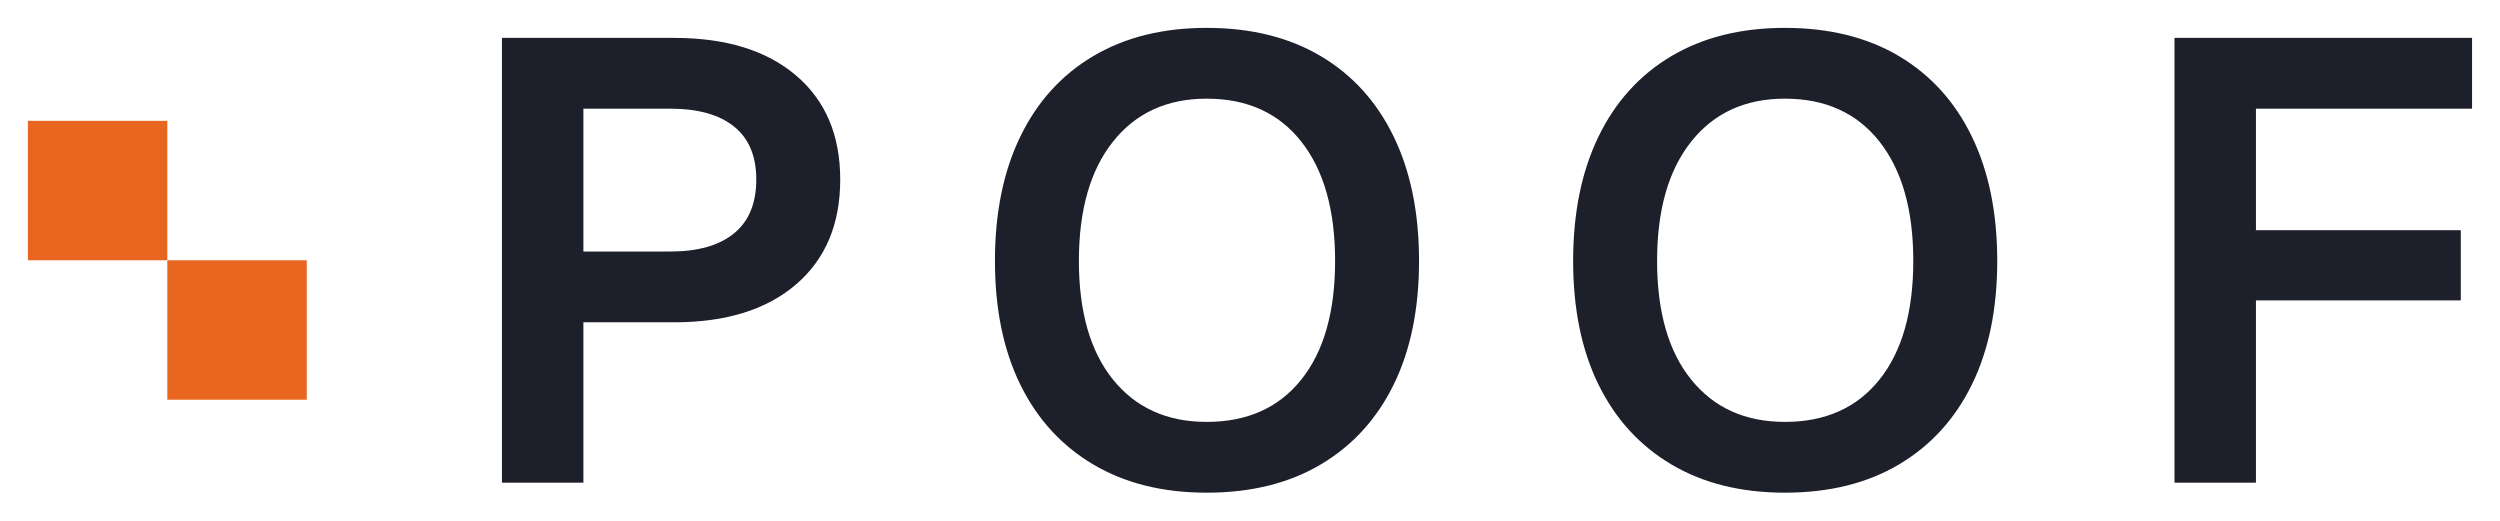
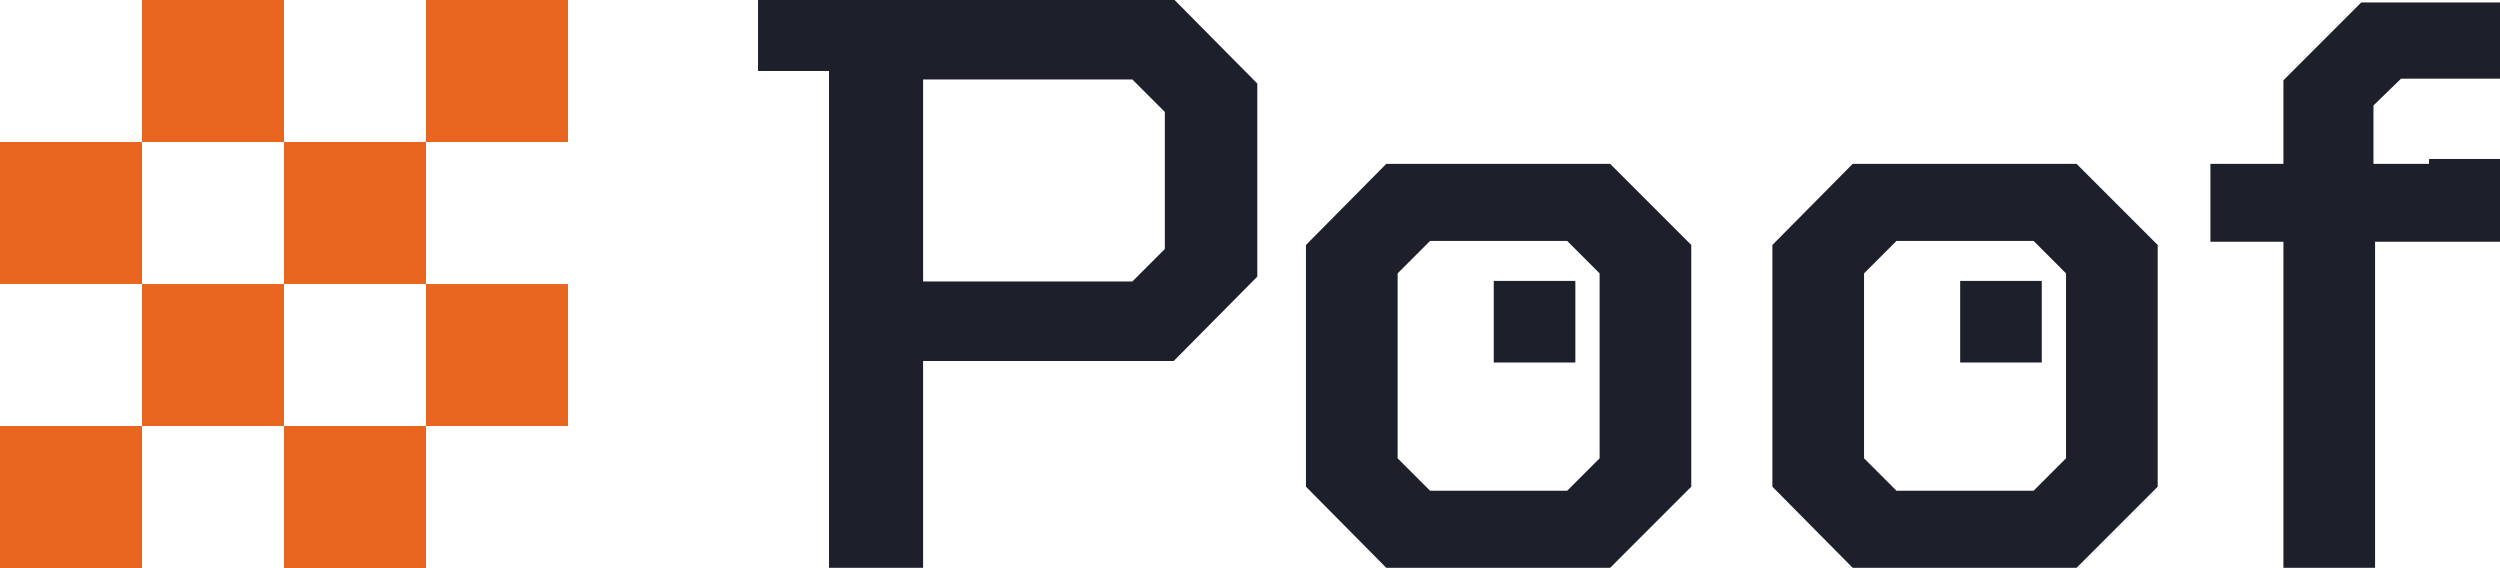
- <svg xmlns="http://www.w3.org/2000/svg" viewBox="-4.45 -77.05 399.09 83.10">
-   <rect x="0" y="-57.76" width="22.26" height="22.26" fill="#e8661f" />
-   <rect x="22.26" y="-35.50" width="22.26" height="22.26" fill="#e8661f" />
-   <g transform="translate(67.68,0)" fill="#1d1f2b">
-     <path d="M8.0 0.0V-71.0H35.5Q47.9 -71.0 54.95 -65.0Q62.0 -59.0 62.0 -48.4Q62.0 -37.7 54.95 -31.65Q47.9 -25.6 35.5 -25.6H21.0V0.0ZM21.0 -36.9H34.9Q41.5 -36.9 45.05 -39.8Q48.6 -42.7 48.6 -48.4Q48.6 -54.0 45.05 -56.85Q41.5 -59.7 34.9 -59.7H21.0Z M120.5 1.6Q110.0 1.6 102.4 -2.9Q94.8 -7.4 90.75 -15.65Q86.7 -23.9 86.7 -35.4Q86.7 -46.9 90.75 -55.25Q94.8 -63.6 102.4 -68.1Q110.0 -72.6 120.5 -72.6Q131.1 -72.6 138.7 -68.1Q146.3 -63.6 150.35 -55.25Q154.4 -46.9 154.4 -35.4Q154.4 -23.9 150.35 -15.65Q146.3 -7.4 138.7 -2.9Q131.1 1.6 120.5 1.6ZM120.5 -9.7Q130.2 -9.7 135.6 -16.45Q141.0 -23.2 141.0 -35.4Q141.0 -47.6 135.6 -54.45Q130.2 -61.3 120.5 -61.3Q111.0 -61.3 105.55 -54.45Q100.1 -47.6 100.1 -35.4Q100.1 -23.2 105.55 -16.45Q111.0 -9.7 120.5 -9.7Z M212.8 1.6Q202.3 1.6 194.7 -2.9Q187.1 -7.4 183.05 -15.65Q179.0 -23.9 179.0 -35.4Q179.0 -46.9 183.05 -55.25Q187.1 -63.6 194.7 -68.1Q202.3 -72.6 212.8 -72.6Q223.4 -72.6 231.0 -68.1Q238.6 -63.6 242.65 -55.25Q246.7 -46.9 246.7 -35.4Q246.7 -23.9 242.65 -15.65Q238.6 -7.4 231.0 -2.9Q223.4 1.6 212.8 1.6ZM212.8 -9.7Q222.5 -9.7 227.9 -16.45Q233.3 -23.2 233.3 -35.4Q233.3 -47.6 227.9 -54.45Q222.5 -61.3 212.8 -61.3Q203.3 -61.3 197.85 -54.45Q192.4 -47.6 192.4 -35.4Q192.4 -23.2 197.85 -16.45Q203.3 -9.7 212.8 -9.7Z M275.0 0.0V-71.0H322.5V-59.7H288.0V-40.3H320.7V-29.1H288.0V0.0Z" />
+ <svg xmlns="http://www.w3.org/2000/svg" viewBox="0 0.0 3082.0 700.0" role="img" aria-label="Poof">
+   <g fill="#e8661f" shape-rendering="crispEdges">
+     <rect x="175.0" y="0.0" width="175.0" height="175.0" />
+     <rect x="525.0" y="0.0" width="175.0" height="175.0" />
+     <rect x="0.0" y="175.0" width="175.0" height="175.0" />
+     <rect x="350.0" y="175.0" width="175.0" height="175.0" />
+     <rect x="175.0" y="350.0" width="175.0" height="175.0" />
+     <rect x="525.0" y="350.0" width="175.0" height="175.0" />
+     <rect x="0.0" y="525.0" width="175.0" height="175.0" />
+     <rect x="350.0" y="525.0" width="175.0" height="175.0" />
+   </g>
+   <g fill="#1d1f2b">
+     <path d="M1022 700L1022 0L1448 0L1550 103L1550 341L1447 445L1138 445L1138 700L1022 700ZM1138 347L1396 347L1436 307L1436 138L1396 98L1138 98L1138 347ZM1709 700L1610 600L1610 302L1709 202L1985 202L2085 302L2085 600L1985 700L1709 700ZM1763 605L1932 605L1972 565L1972 337L1932 297L1763 297L1723 337L1723 565L1763 605ZM2284 700L2185 600L2185 302L2284 202L2560 202L2660 302L2660 600L2560 700L2284 700ZM2338 605L2507 605L2547 565L2547 337L2507 297L2338 297L2298 337L2298 565L2338 605ZM2815 700L2815 298L2725 298L2725 202L2815 202L2815 99L2911 3L3082 3L3082 97L2960 97L2926 130L2926 202L3082 202L3082 298L2928 298L2928 700L2815 700Z" />
+     <rect x="934.5" y="0.0" width="93.5" height="87.5" />
+     <rect x="2994.5" y="196.0" width="87.5" height="93.5" />
+     <rect x="1841.5" y="346.3" width="100.6" height="100.6" />
+     <rect x="2416.5" y="346.3" width="100.6" height="100.6" />
  </g>
</svg>
